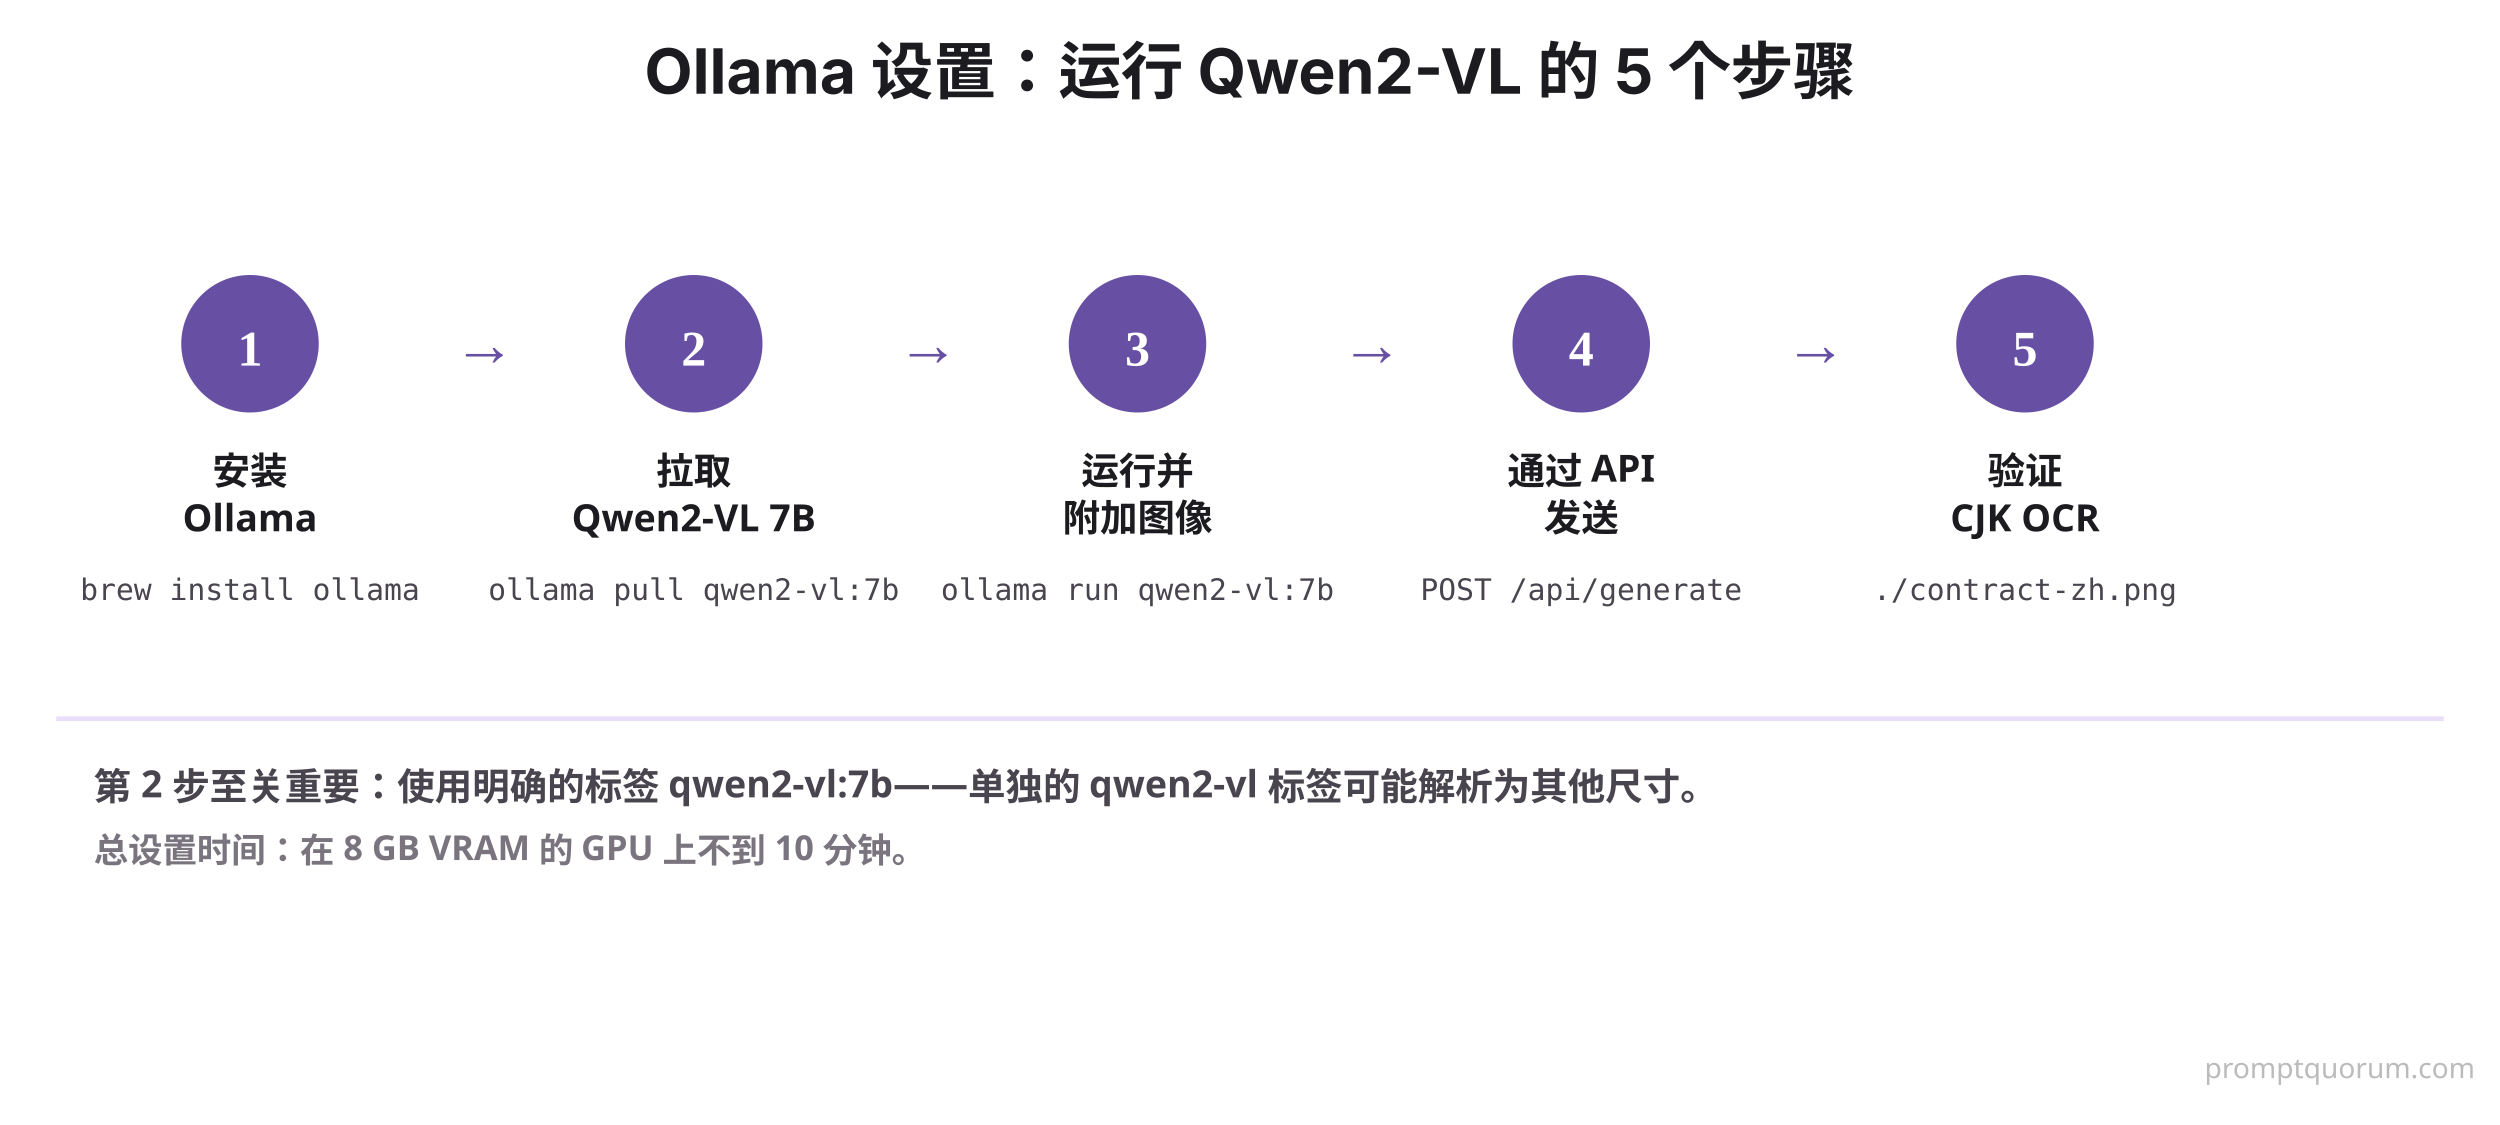
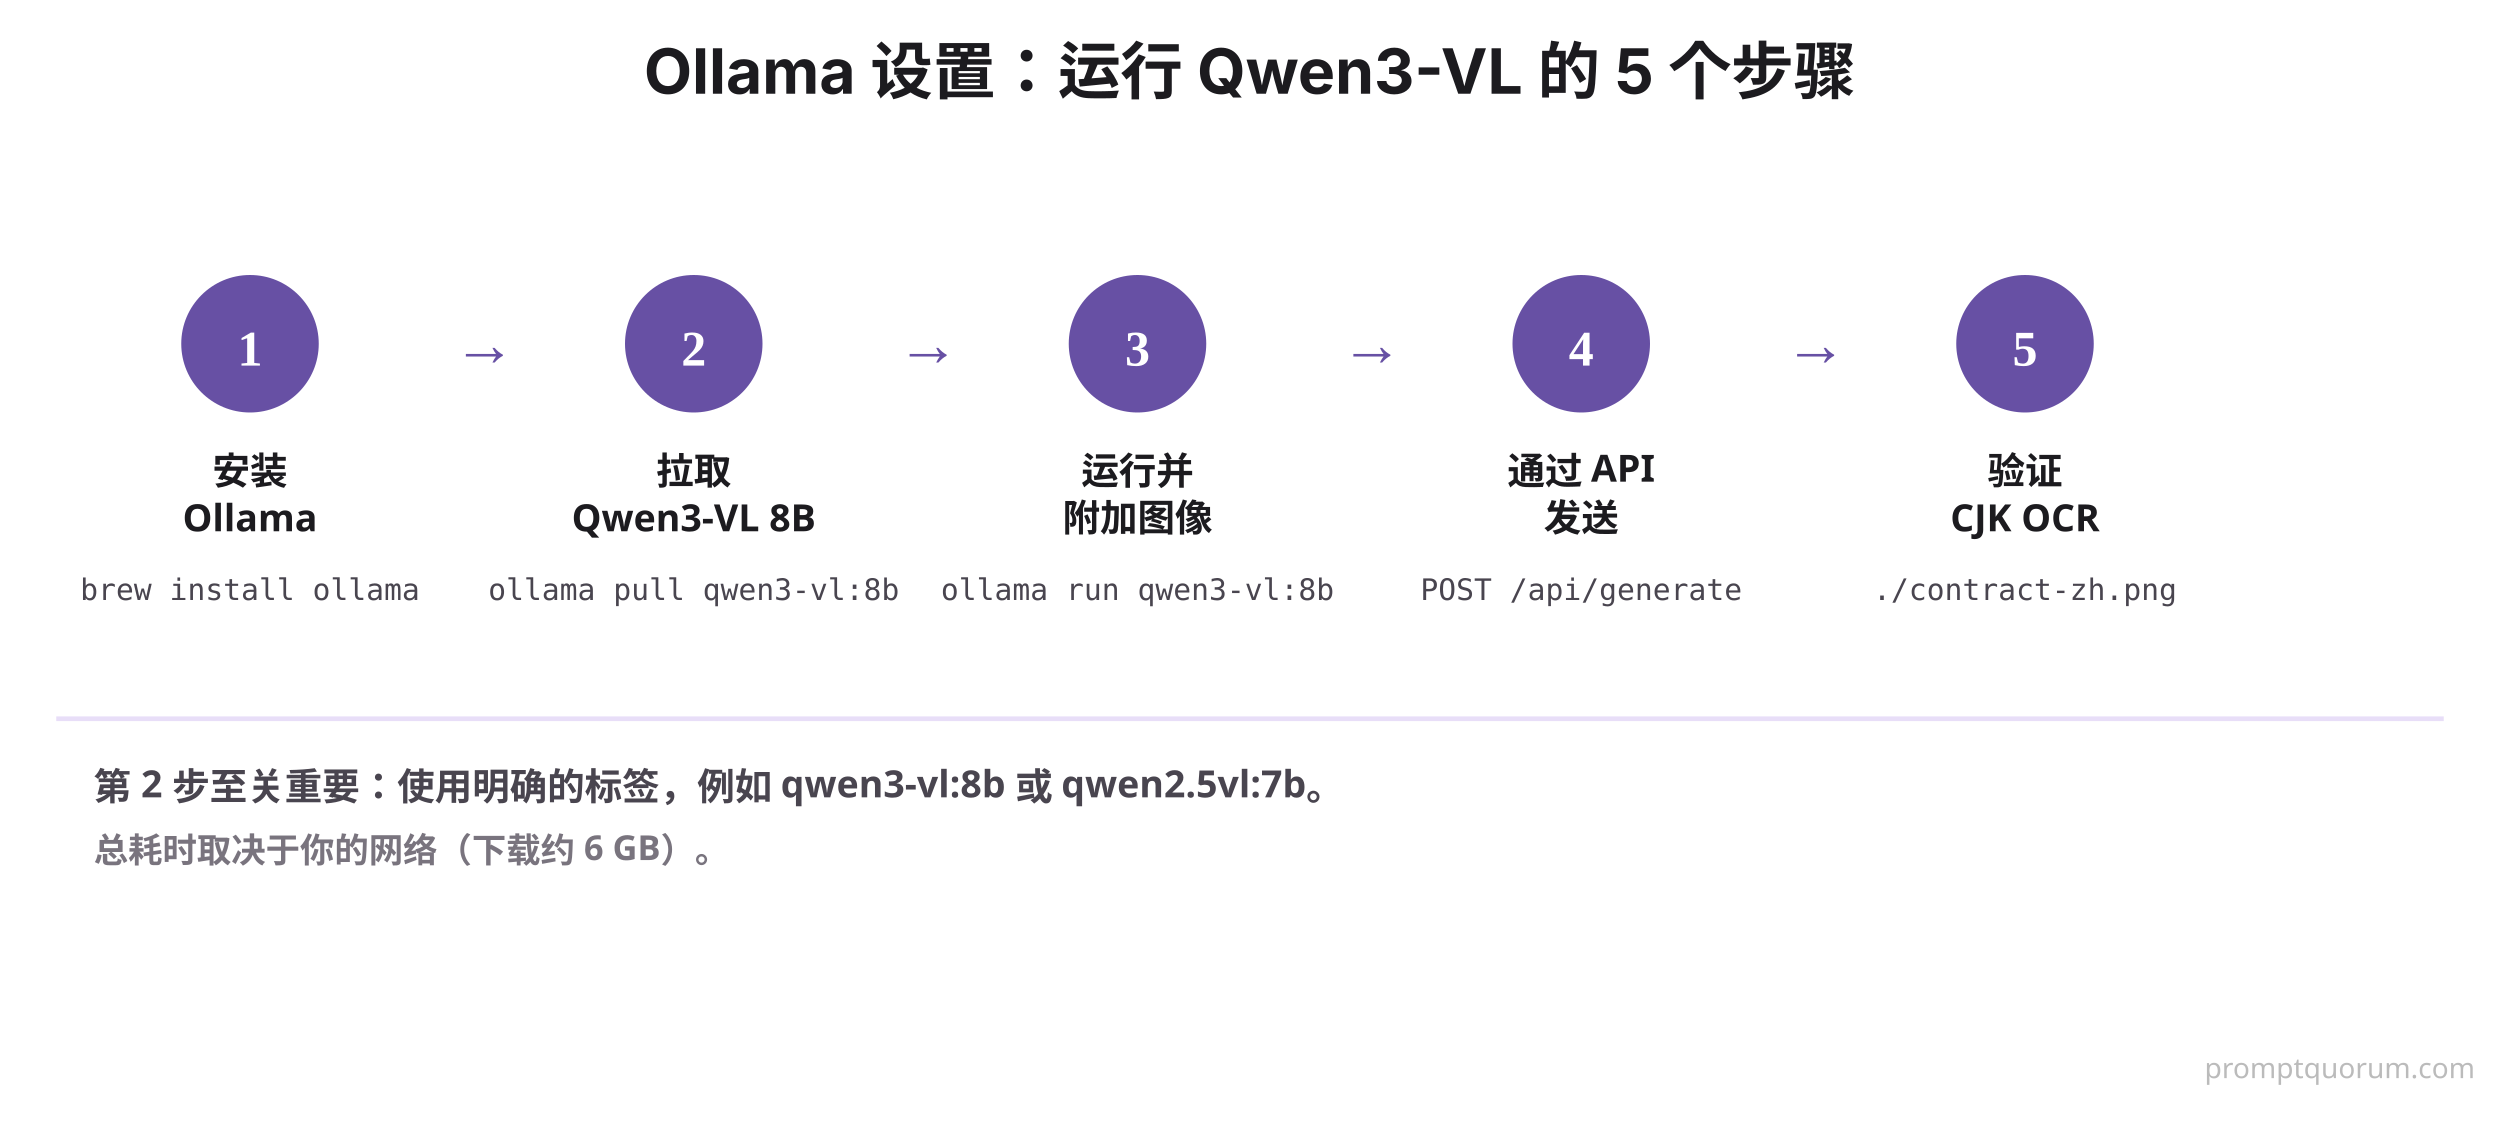
<svg xmlns="http://www.w3.org/2000/svg" viewBox="0 0 800 360" width="800" height="360">
  <rect width="800" height="360" fill="#FFFFFF" />
-   <text x="400" y="30" font-family="system-ui, -apple-system, sans-serif" font-size="20" font-weight="700" fill="#1C1B1F" text-anchor="middle">Ollama 设置：运行 Qwen2-VL 的 5 个步骤</text>
+   <text x="400" y="30" font-family="system-ui, -apple-system, sans-serif" font-size="20" font-weight="700" fill="#1C1B1F" text-anchor="middle">Ollama 设置：运行 Qwen3-VL 的 5 个步骤</text>
  <circle cx="80" cy="110" r="22" fill="#6750A4" />
  <text x="80" y="117" font-size="16" font-weight="700" fill="#FFFFFF" text-anchor="middle">1</text>
  <text x="80" y="155" font-family="system-ui, sans-serif" font-size="12" font-weight="700" fill="#1C1B1F" text-anchor="middle">安装</text>
  <text x="80" y="170" font-family="system-ui, sans-serif" font-size="12" font-weight="700" fill="#1C1B1F" text-anchor="middle">Ollama</text>
  <text x="80" y="192" font-family="'SF Mono', Monaco, monospace" font-size="9.5" fill="#49454F" text-anchor="middle">brew install ollama</text>
  <text x="145" y="117" font-size="20" fill="#6750A4">→</text>
  <circle cx="222" cy="110" r="22" fill="#6750A4" />
  <text x="222" y="117" font-size="16" font-weight="700" fill="#FFFFFF" text-anchor="middle">2</text>
  <text x="222" y="155" font-family="system-ui, sans-serif" font-size="12" font-weight="700" fill="#1C1B1F" text-anchor="middle">拉取</text>
-   <text x="222" y="170" font-family="system-ui, sans-serif" font-size="12" font-weight="700" fill="#1C1B1F" text-anchor="middle">Qwen2-VL 7B</text>
-   <text x="222" y="192" font-family="'SF Mono', Monaco, monospace" font-size="9.5" fill="#49454F" text-anchor="middle">ollama pull qwen2-vl:7b</text>
+   <text x="222" y="170" font-family="system-ui, sans-serif" font-size="12" font-weight="700" fill="#1C1B1F" text-anchor="middle">Qwen3-VL 8B</text>
+   <text x="222" y="192" font-family="'SF Mono', Monaco, monospace" font-size="9.5" fill="#49454F" text-anchor="middle">ollama pull qwen3-vl:8b</text>
  <text x="287" y="117" font-size="20" fill="#6750A4">→</text>
  <circle cx="364" cy="110" r="22" fill="#6750A4" />
  <text x="364" y="117" font-size="16" font-weight="700" fill="#FFFFFF" text-anchor="middle">3</text>
  <text x="364" y="155" font-family="system-ui, sans-serif" font-size="12" font-weight="700" fill="#1C1B1F" text-anchor="middle">运行并</text>
  <text x="364" y="170" font-family="system-ui, sans-serif" font-size="12" font-weight="700" fill="#1C1B1F" text-anchor="middle">附加图像</text>
-   <text x="364" y="192" font-family="'SF Mono', Monaco, monospace" font-size="9.5" fill="#49454F" text-anchor="middle">ollama run qwen2-vl:7b</text>
+   <text x="364" y="192" font-family="'SF Mono', Monaco, monospace" font-size="9.5" fill="#49454F" text-anchor="middle">ollama run qwen3-vl:8b</text>
  <text x="429" y="117" font-size="20" fill="#6750A4">→</text>
  <circle cx="506" cy="110" r="22" fill="#6750A4" />
  <text x="506" y="117" font-size="16" font-weight="700" fill="#FFFFFF" text-anchor="middle">4</text>
  <text x="506" y="155" font-family="system-ui, sans-serif" font-size="12" font-weight="700" fill="#1C1B1F" text-anchor="middle">通过 API</text>
  <text x="506" y="170" font-family="system-ui, sans-serif" font-size="12" font-weight="700" fill="#1C1B1F" text-anchor="middle">发送</text>
  <text x="506" y="192" font-family="'SF Mono', Monaco, monospace" font-size="9.5" fill="#49454F" text-anchor="middle">POST /api/generate</text>
  <text x="571" y="117" font-size="20" fill="#6750A4">→</text>
  <circle cx="648" cy="110" r="22" fill="#6750A4" />
  <text x="648" y="117" font-size="16" font-weight="700" fill="#FFFFFF" text-anchor="middle">5</text>
  <text x="648" y="155" font-family="system-ui, sans-serif" font-size="12" font-weight="700" fill="#1C1B1F" text-anchor="middle">验证</text>
  <text x="648" y="170" font-family="system-ui, sans-serif" font-size="12" font-weight="700" fill="#1C1B1F" text-anchor="middle">CJK OCR</text>
  <text x="648" y="192" font-family="'SF Mono', Monaco, monospace" font-size="9.5" fill="#49454F" text-anchor="middle">./contract-zh.png</text>
  <line x1="18" y1="230" x2="782" y2="230" stroke="#E8DEF8" stroke-width="1.5" />
-   <text x="30" y="256" font-family="system-ui, sans-serif" font-size="12" font-weight="600" fill="#49454F">第 2 步至关重要：使用明确的标签 qwen2-vl:7b——单独的 qwen2-vl 标签可能解析为其他尺寸。</text>
-   <text x="30" y="276" font-family="system-ui, sans-serif" font-size="11" font-weight="600" fill="#79747E">总设置时间：在 8 GB VRAM 的 GPU 上不到 10 分钟。</text>
+   <text x="30" y="256" font-family="system-ui, sans-serif" font-size="12" font-weight="600" fill="#49454F">第 2 步至关重要：使用明确的标签，例如 qwen3-vl:8b 或 qwen2.5vl:7b。</text>
+   <text x="30" y="276" font-family="system-ui, sans-serif" font-size="11" font-weight="600" fill="#79747E">总耗时取决于你的网络（下载约 6 GB）。</text>
  <text x="792" y="345" font-family="system-ui,sans-serif" font-size="9" fill="#BBBBBB" text-anchor="end">promptquorum.com</text>
</svg>
